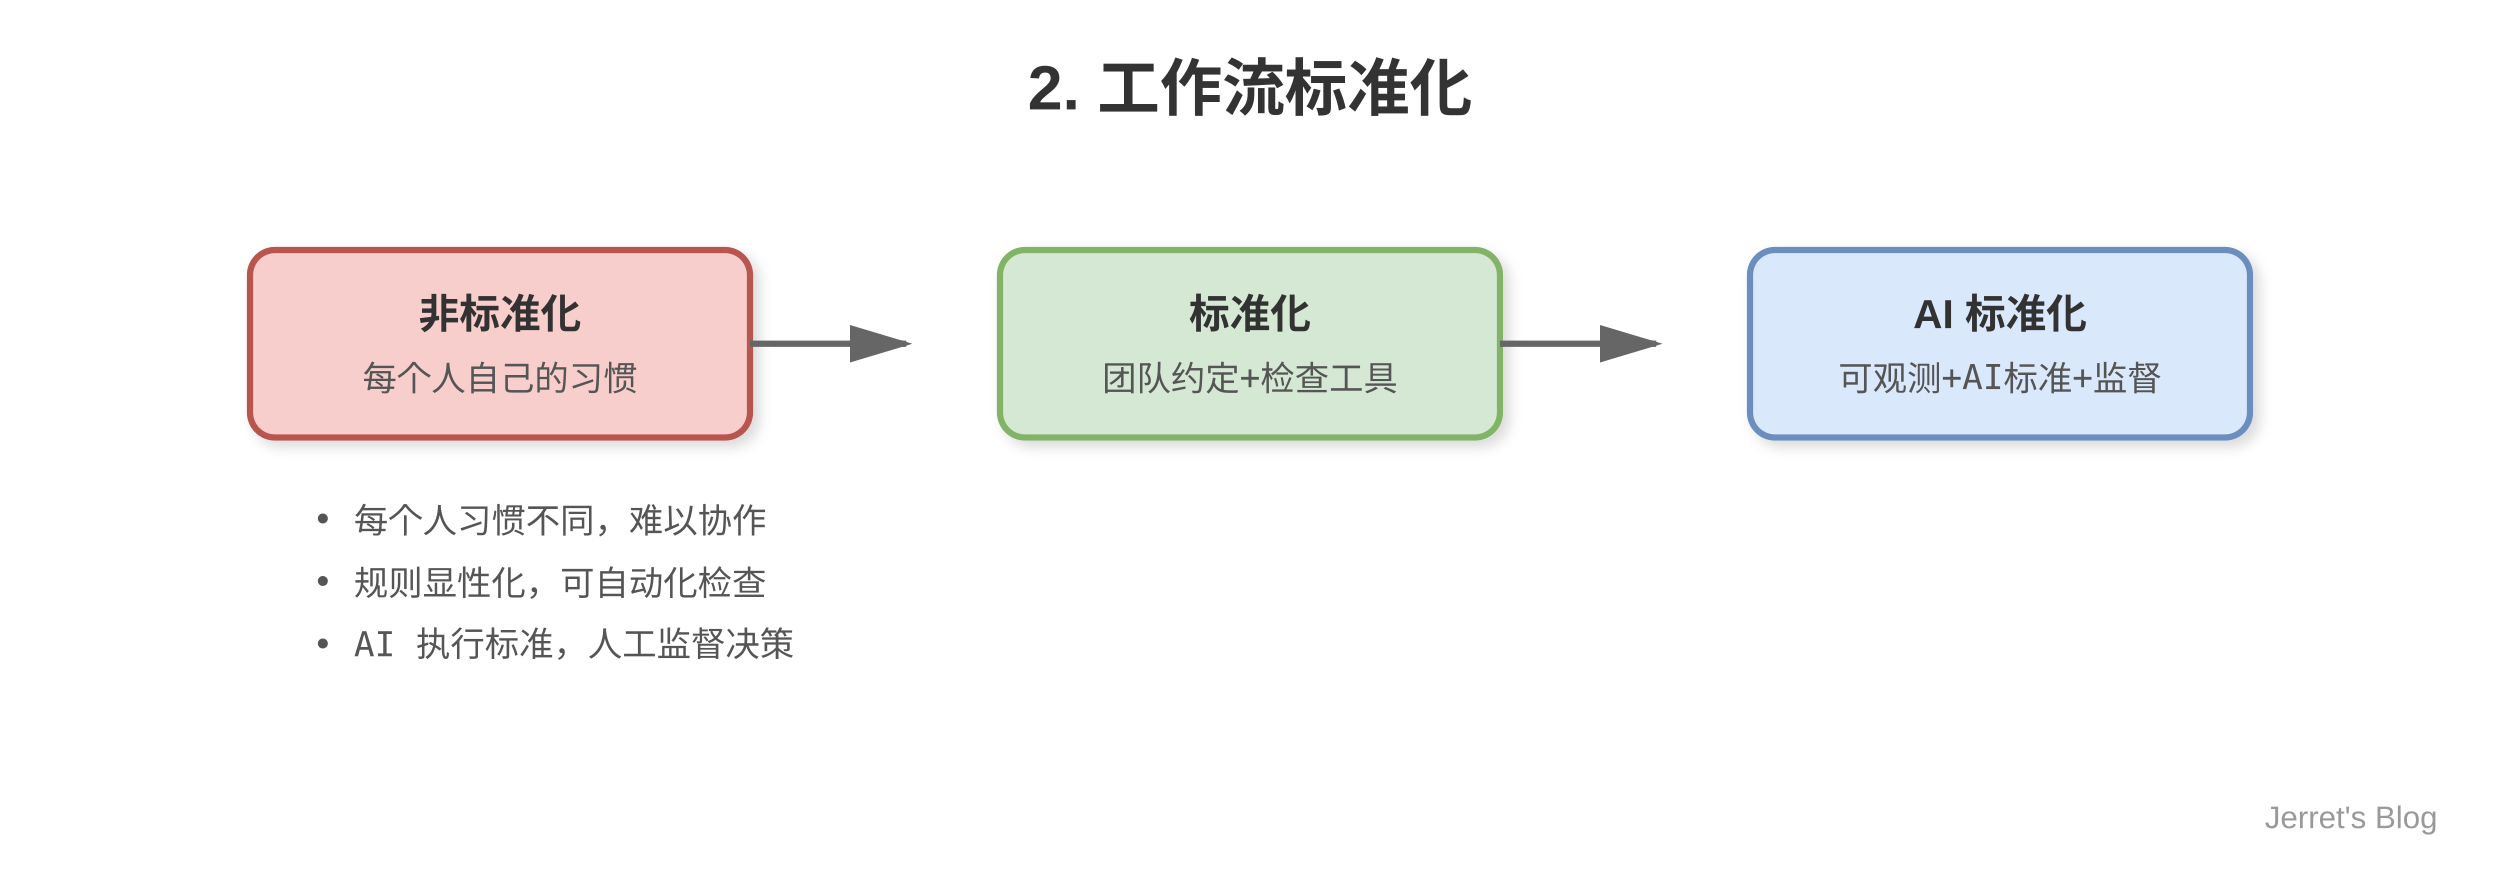
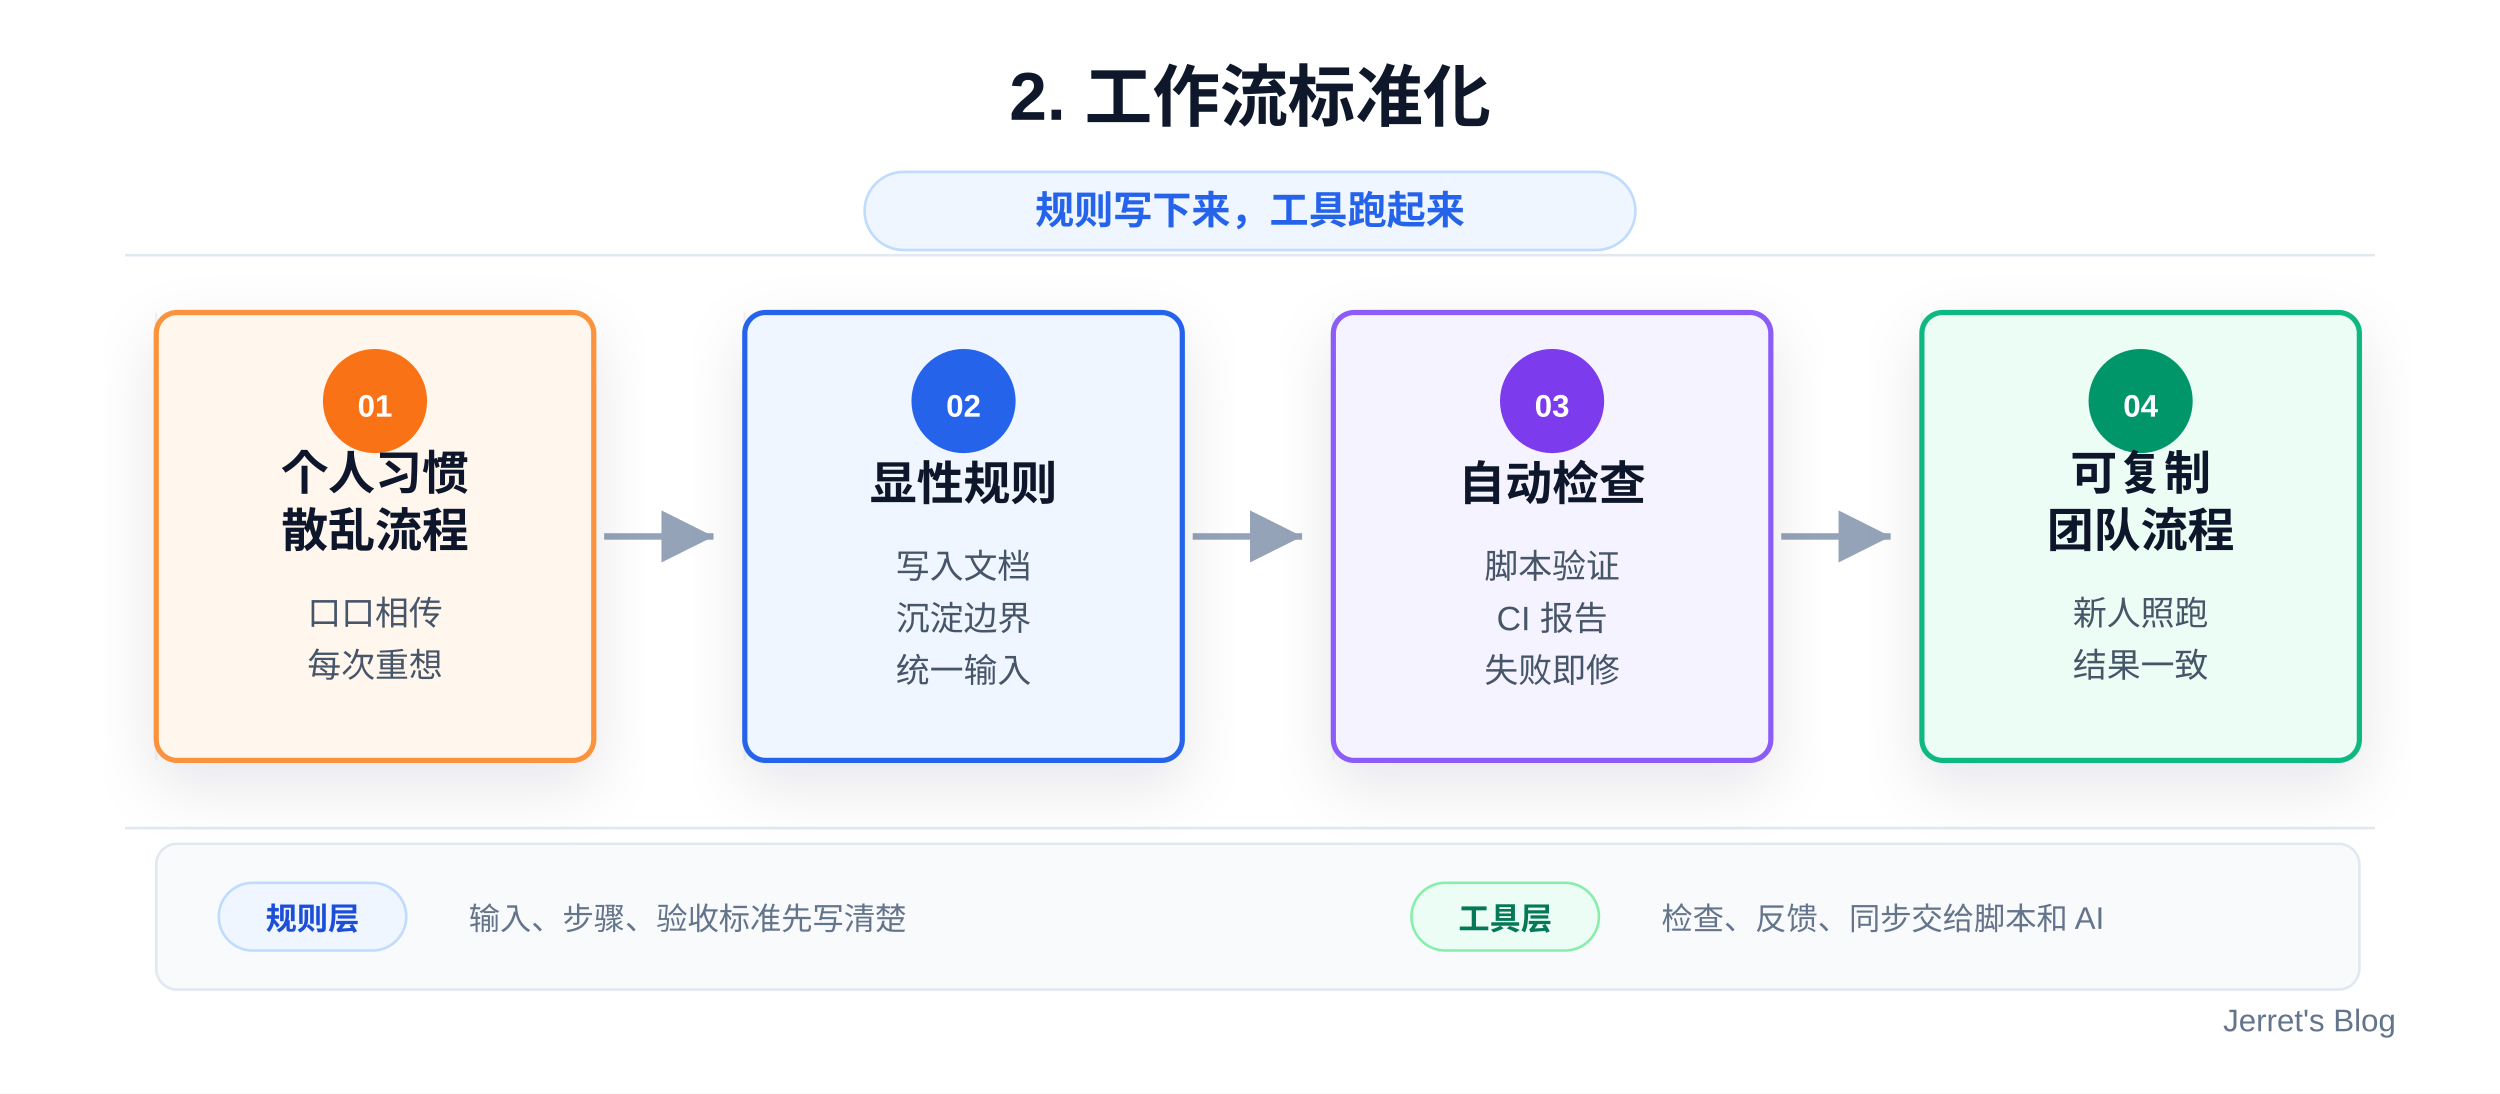
- <svg xmlns="http://www.w3.org/2000/svg" viewBox="0 0 800 280">
+ <svg xmlns="http://www.w3.org/2000/svg" viewBox="0 0 960 420" role="img" aria-labelledby="title desc">
  <defs>
-     <marker id="arrowhead" markerWidth="10" markerHeight="10" refX="9" refY="3" orient="auto">
-       <polygon points="0 0, 10 3, 0 6" fill="#666666" />
+     <style>
+       .font { font-family: "PingFang SC", "Microsoft YaHei", Arial, sans-serif; }
+       .title { font-size: 26px; font-weight: 700; fill: #0f172a; }
+       .subtitle { font-size: 15px; font-weight: 700; fill: #2563eb; }
+       .stage-title { font-size: 18px; font-weight: 700; fill: #0f172a; }
+       .stage-text { font-size: 13px; fill: #475569; }
+       .tiny { font-size: 12px; fill: #64748b; }
+       .badge { font-size: 12px; font-weight: 700; }
+     </style>
+     <marker id="arrow" markerWidth="12" markerHeight="12" refX="10" refY="6" orient="auto">
+       <path d="M2 2 L10 6 L2 10 Z" fill="#94a3b8" />
    </marker>
-     <filter id="shadow" x="-20%" y="-20%" width="140%" height="140%">
-       <feDropShadow dx="2" dy="2" stdDeviation="2" flood-color="#000000" flood-opacity="0.15" />
+     <filter id="cardShadow" x="-12%" y="-18%" width="124%" height="138%">
+       <feDropShadow dx="0" dy="9" stdDeviation="12" flood-color="#0f172a" flood-opacity="0.10" />
    </filter>
  </defs>
-   <rect width="800" height="280" fill="#ffffff" />
-   <text x="400" y="35" text-anchor="middle" font-family="Arial, sans-serif" font-size="20" font-weight="bold" fill="#333333">2. 工作流标准化</text>
-   <g transform="translate(80, 80)" filter="url(#shadow)">
-     <rect x="0" y="0" width="160" height="60" rx="8" fill="#f8cecc" stroke="#b85450" stroke-width="2" />
-     <text x="80" y="25" text-anchor="middle" font-family="Arial" font-size="13" font-weight="bold" fill="#333333">非标准化</text>
-     <text x="80" y="45" text-anchor="middle" font-family="monospace" font-size="11" fill="#555555">每个人自己的习惯</text>
+   <rect width="960" height="420" fill="#ffffff" />
+   <path d="M48 98 H912 M48 318 H912" stroke="#e2e8f0" stroke-width="1" />
+   <path d="M60 120 V292 M286 120 V292 M512 120 V292 M738 120 V292" stroke="#f1f5f9" stroke-width="1" />
+   <text x="480" y="46" text-anchor="middle" class="font title">2. 工作流标准化</text>
+   <rect x="332" y="66" width="296" height="30" rx="15" fill="#eff6ff" stroke="#bfdbfe" />
+   <text x="480" y="86" text-anchor="middle" class="font subtitle">规则写下来，工具跑起来</text>
+   <line x1="232" y1="206" x2="274" y2="206" stroke="#94a3b8" stroke-width="2.5" marker-end="url(#arrow)" />
+   <line x1="458" y1="206" x2="500" y2="206" stroke="#94a3b8" stroke-width="2.5" marker-end="url(#arrow)" />
+   <line x1="684" y1="206" x2="726" y2="206" stroke="#94a3b8" stroke-width="2.5" marker-end="url(#arrow)" />
+   <g transform="translate(60,120)" filter="url(#cardShadow)">
+     <rect width="168" height="172" rx="8" fill="#fff7ed" stroke="#fb923c" stroke-width="2" />
+     <circle cx="84" cy="34" r="20" fill="#f97316" />
+     <text x="84" y="40" text-anchor="middle" class="font badge" fill="#ffffff">01</text>
+     <text x="84" y="68" text-anchor="middle" class="font stage-title">个人习惯</text>
+     <text x="84" y="90" text-anchor="middle" class="font stage-title">散乱流程</text>
+     <text x="84" y="120" text-anchor="middle" class="font stage-text">口口相传</text>
+     <text x="84" y="140" text-anchor="middle" class="font stage-text">每次重想</text>
  </g>
-   <g stroke="#666666" stroke-width="2" fill="none" marker-end="url(#arrowhead)">
-     <path d="M 240 110 Q 270 110 290 110" />
+   <g transform="translate(286,120)" filter="url(#cardShadow)">
+     <rect width="168" height="172" rx="8" fill="#eff6ff" stroke="#2563eb" stroke-width="2" />
+     <circle cx="84" cy="34" r="20" fill="#2563eb" />
+     <text x="84" y="40" text-anchor="middle" class="font badge" fill="#ffffff">02</text>
+     <text x="84" y="72" text-anchor="middle" class="font stage-title">显性规则</text>
+     <text x="84" y="102" text-anchor="middle" class="font stage-text">写入文档</text>
+     <text x="84" y="122" text-anchor="middle" class="font stage-text">沉淀边界</text>
+     <text x="84" y="142" text-anchor="middle" class="font stage-text">统一输入</text>
  </g>
-   <g transform="translate(320, 80)" filter="url(#shadow)">
-     <rect x="0" y="0" width="160" height="60" rx="8" fill="#d5e8d4" stroke="#82b366" stroke-width="2" />
-     <text x="80" y="25" text-anchor="middle" font-family="Arial" font-size="13" font-weight="bold" fill="#333333">标准化</text>
-     <text x="80" y="45" text-anchor="middle" font-family="monospace" font-size="11" fill="#555555">团队约定+检查工具</text>
+   <g transform="translate(512,120)" filter="url(#cardShadow)">
+     <rect width="168" height="172" rx="8" fill="#f5f3ff" stroke="#8b5cf6" stroke-width="2" />
+     <circle cx="84" cy="34" r="20" fill="#7c3aed" />
+     <text x="84" y="40" text-anchor="middle" class="font badge" fill="#ffffff">03</text>
+     <text x="84" y="72" text-anchor="middle" class="font stage-title">自动检查</text>
+     <text x="84" y="102" text-anchor="middle" class="font stage-text">脚本验证</text>
+     <text x="84" y="122" text-anchor="middle" class="font stage-text">CI 报告</text>
+     <text x="84" y="142" text-anchor="middle" class="font stage-text">失败即修</text>
  </g>
-   <g stroke="#666666" stroke-width="2" fill="none" marker-end="url(#arrowhead)">
-     <path d="M 480 110 Q 510 110 530 110" />
+   <g transform="translate(738,120)" filter="url(#cardShadow)">
+     <rect width="168" height="172" rx="8" fill="#ecfdf5" stroke="#10b981" stroke-width="2" />
+     <circle cx="84" cy="34" r="20" fill="#059669" />
+     <text x="84" y="40" text-anchor="middle" class="font badge" fill="#ffffff">04</text>
+     <text x="84" y="68" text-anchor="middle" class="font stage-title">可复制</text>
+     <text x="84" y="90" text-anchor="middle" class="font stage-title">团队流程</text>
+     <text x="84" y="120" text-anchor="middle" class="font stage-text">新人照跑</text>
+     <text x="84" y="140" text-anchor="middle" class="font stage-text">结果一致</text>
  </g>
-   <g transform="translate(560, 80)" filter="url(#shadow)">
-     <rect x="0" y="0" width="160" height="60" rx="8" fill="#dae8fc" stroke="#6c8ebf" stroke-width="2" />
-     <text x="80" y="25" text-anchor="middle" font-family="Arial" font-size="13" font-weight="bold" fill="#333333">AI 标准化</text>
-     <text x="80" y="45" text-anchor="middle" font-family="monospace" font-size="11" fill="#555555">可观测+AI标准+监督</text>
+   <g transform="translate(60,324)">
+     <rect width="846" height="56" rx="8" fill="#f8fafc" stroke="#e2e8f0" />
+     <rect x="24" y="15" width="72" height="26" rx="13" fill="#eff6ff" stroke="#bfdbfe" />
+     <text x="60" y="33" text-anchor="middle" class="font badge" fill="#1d4ed8">规则层</text>
+     <text x="120" y="33" class="font tiny">输入、步骤、验收标准先写清楚</text>
+     <rect x="482" y="15" width="72" height="26" rx="13" fill="#ecfdf5" stroke="#86efac" />
+     <text x="518" y="33" text-anchor="middle" class="font badge" fill="#047857">工具层</text>
+     <text x="578" y="33" class="font tiny">检查、反馈、同步交给脚本和 AI</text>
  </g>
-   <g transform="translate(100, 170)">
-     <text x="0" y="0" font-family="monospace" font-size="11" fill="#555555">• 每个人习惯不同，难以协作</text>
-     <text x="0" y="20" font-family="monospace" font-size="11" fill="#555555">• 规则显性化，可自动化检查</text>
-     <text x="0" y="40" font-family="monospace" font-size="11" fill="#555555">• AI 执行标准，人工监督决策</text>
-   </g>
-   <text x="780" y="265" font-family="Arial, sans-serif" font-size="10" fill="#999999" text-anchor="end">Jerret's Blog</text>
+   <text x="920" y="396" text-anchor="end" class="font tiny" fill="#94a3b8">Jerret's Blog</text>
</svg>
